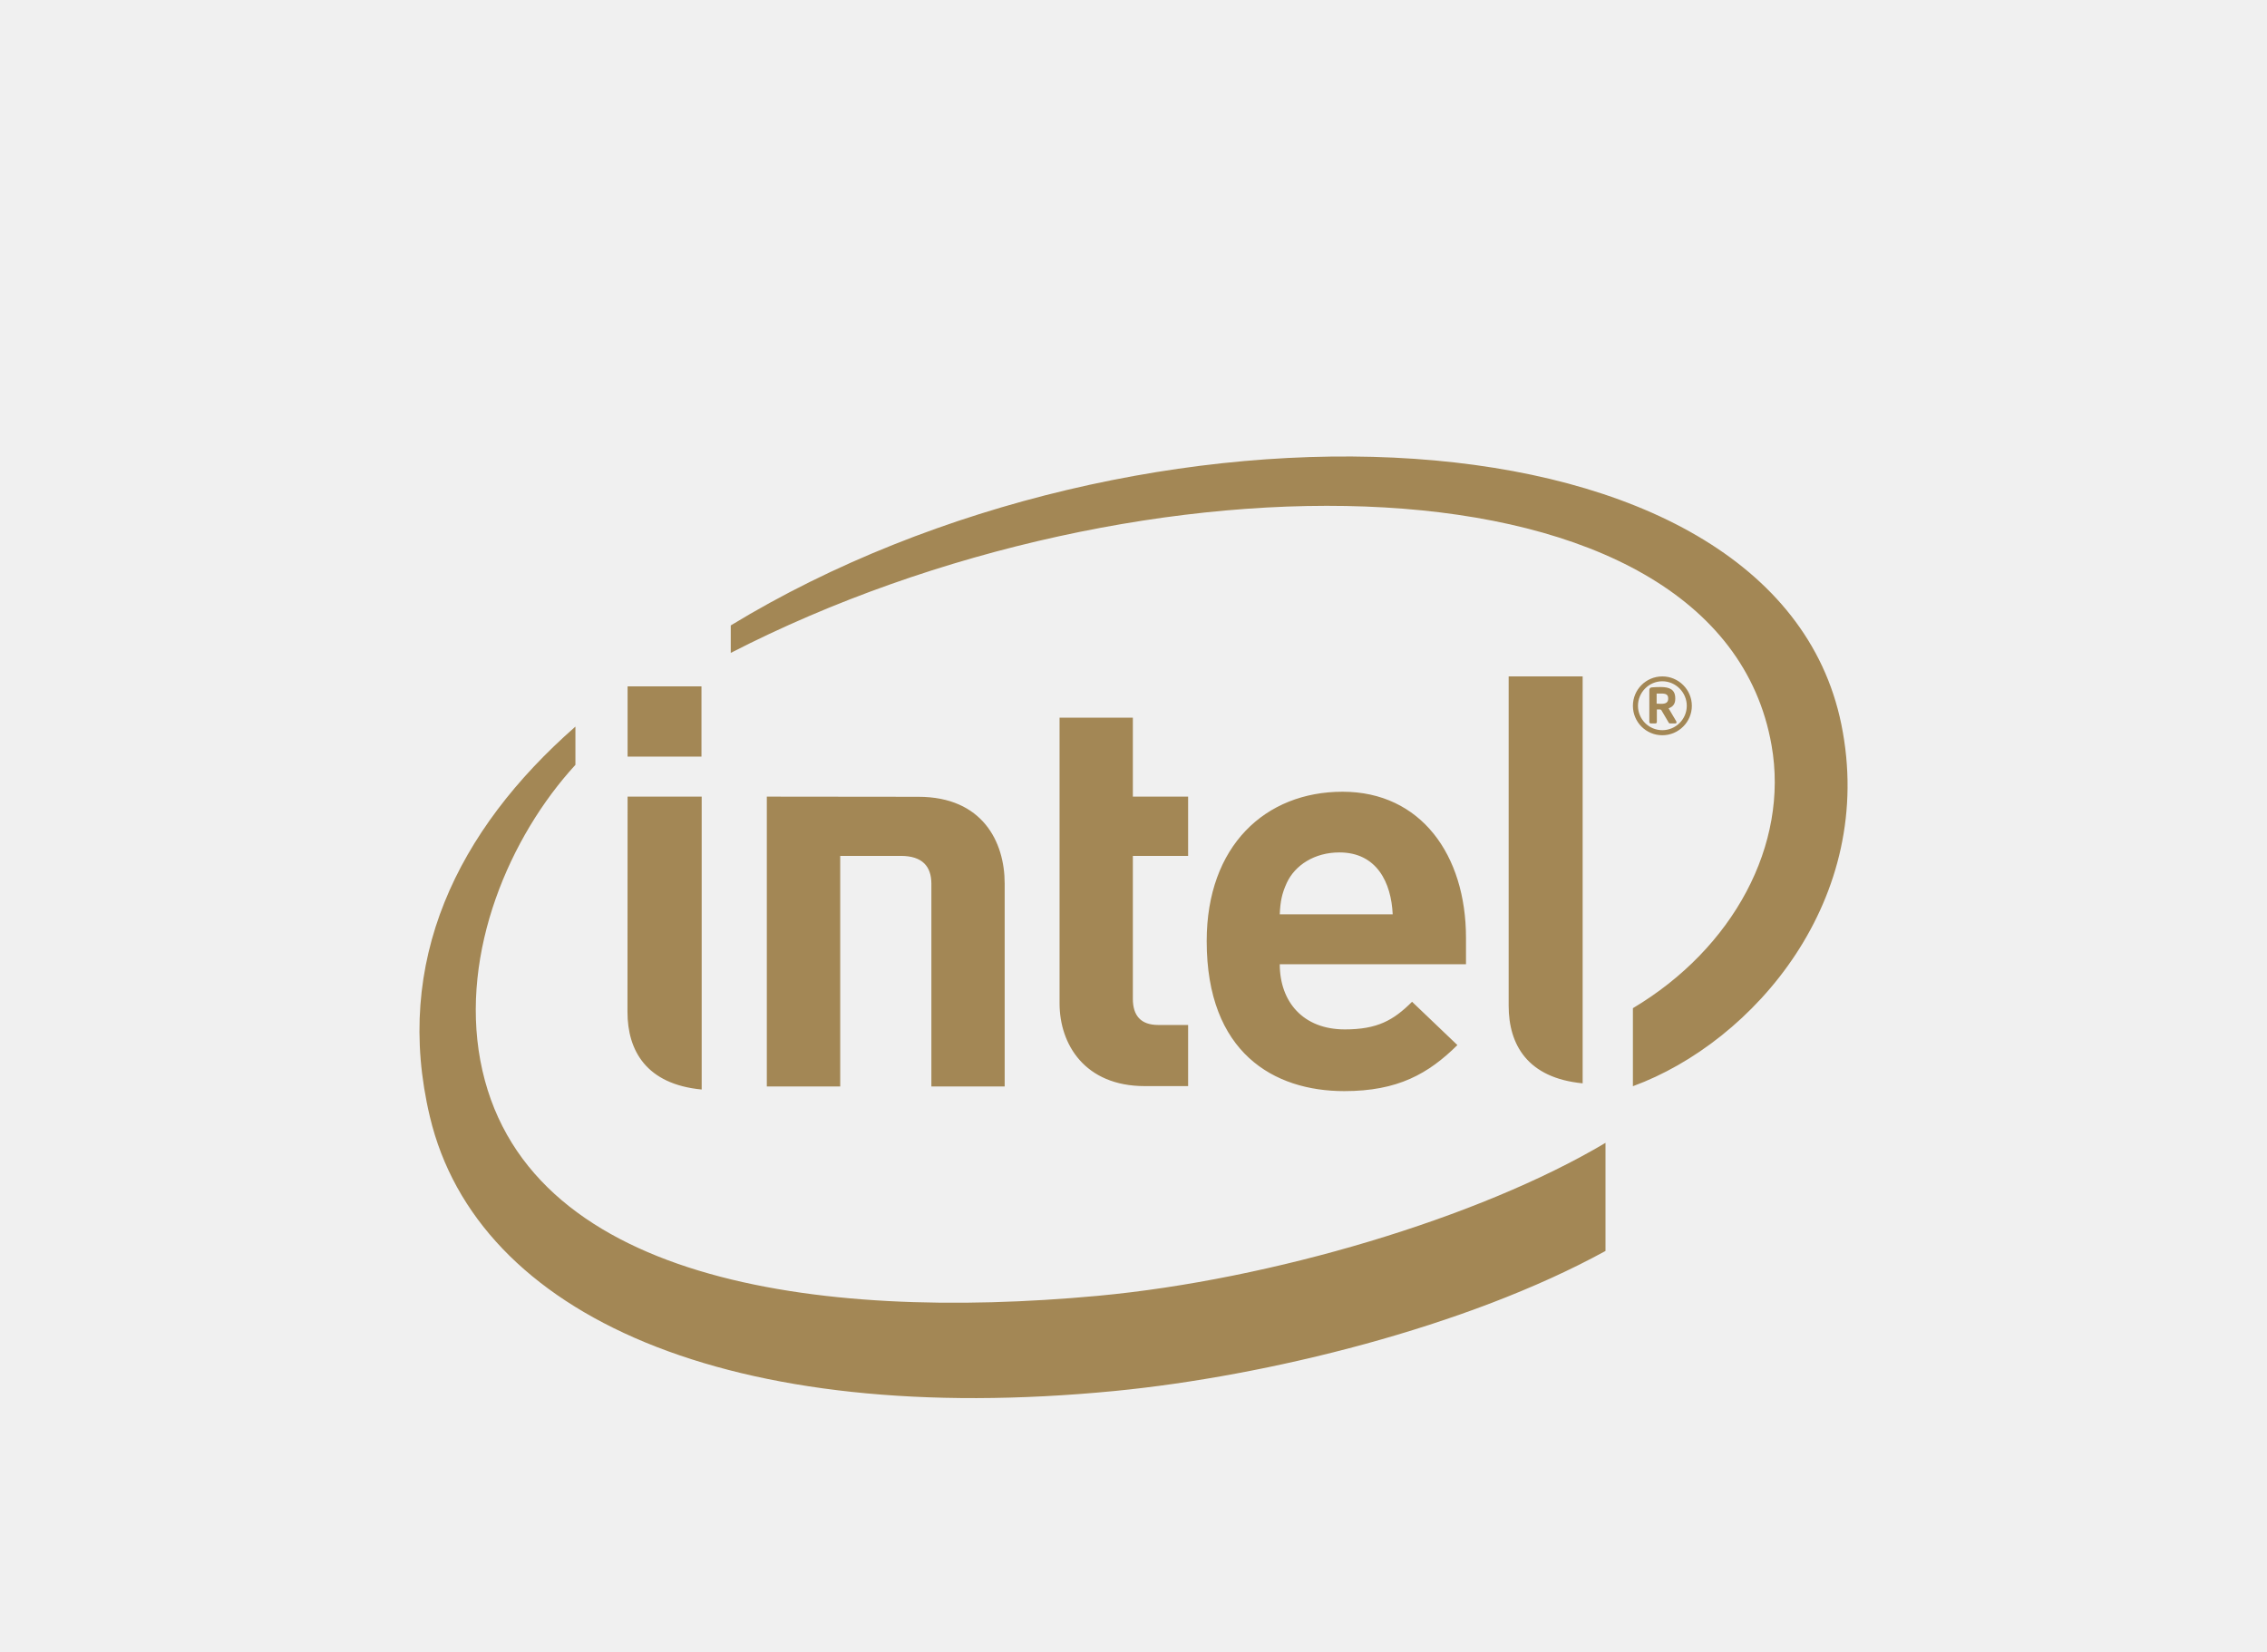
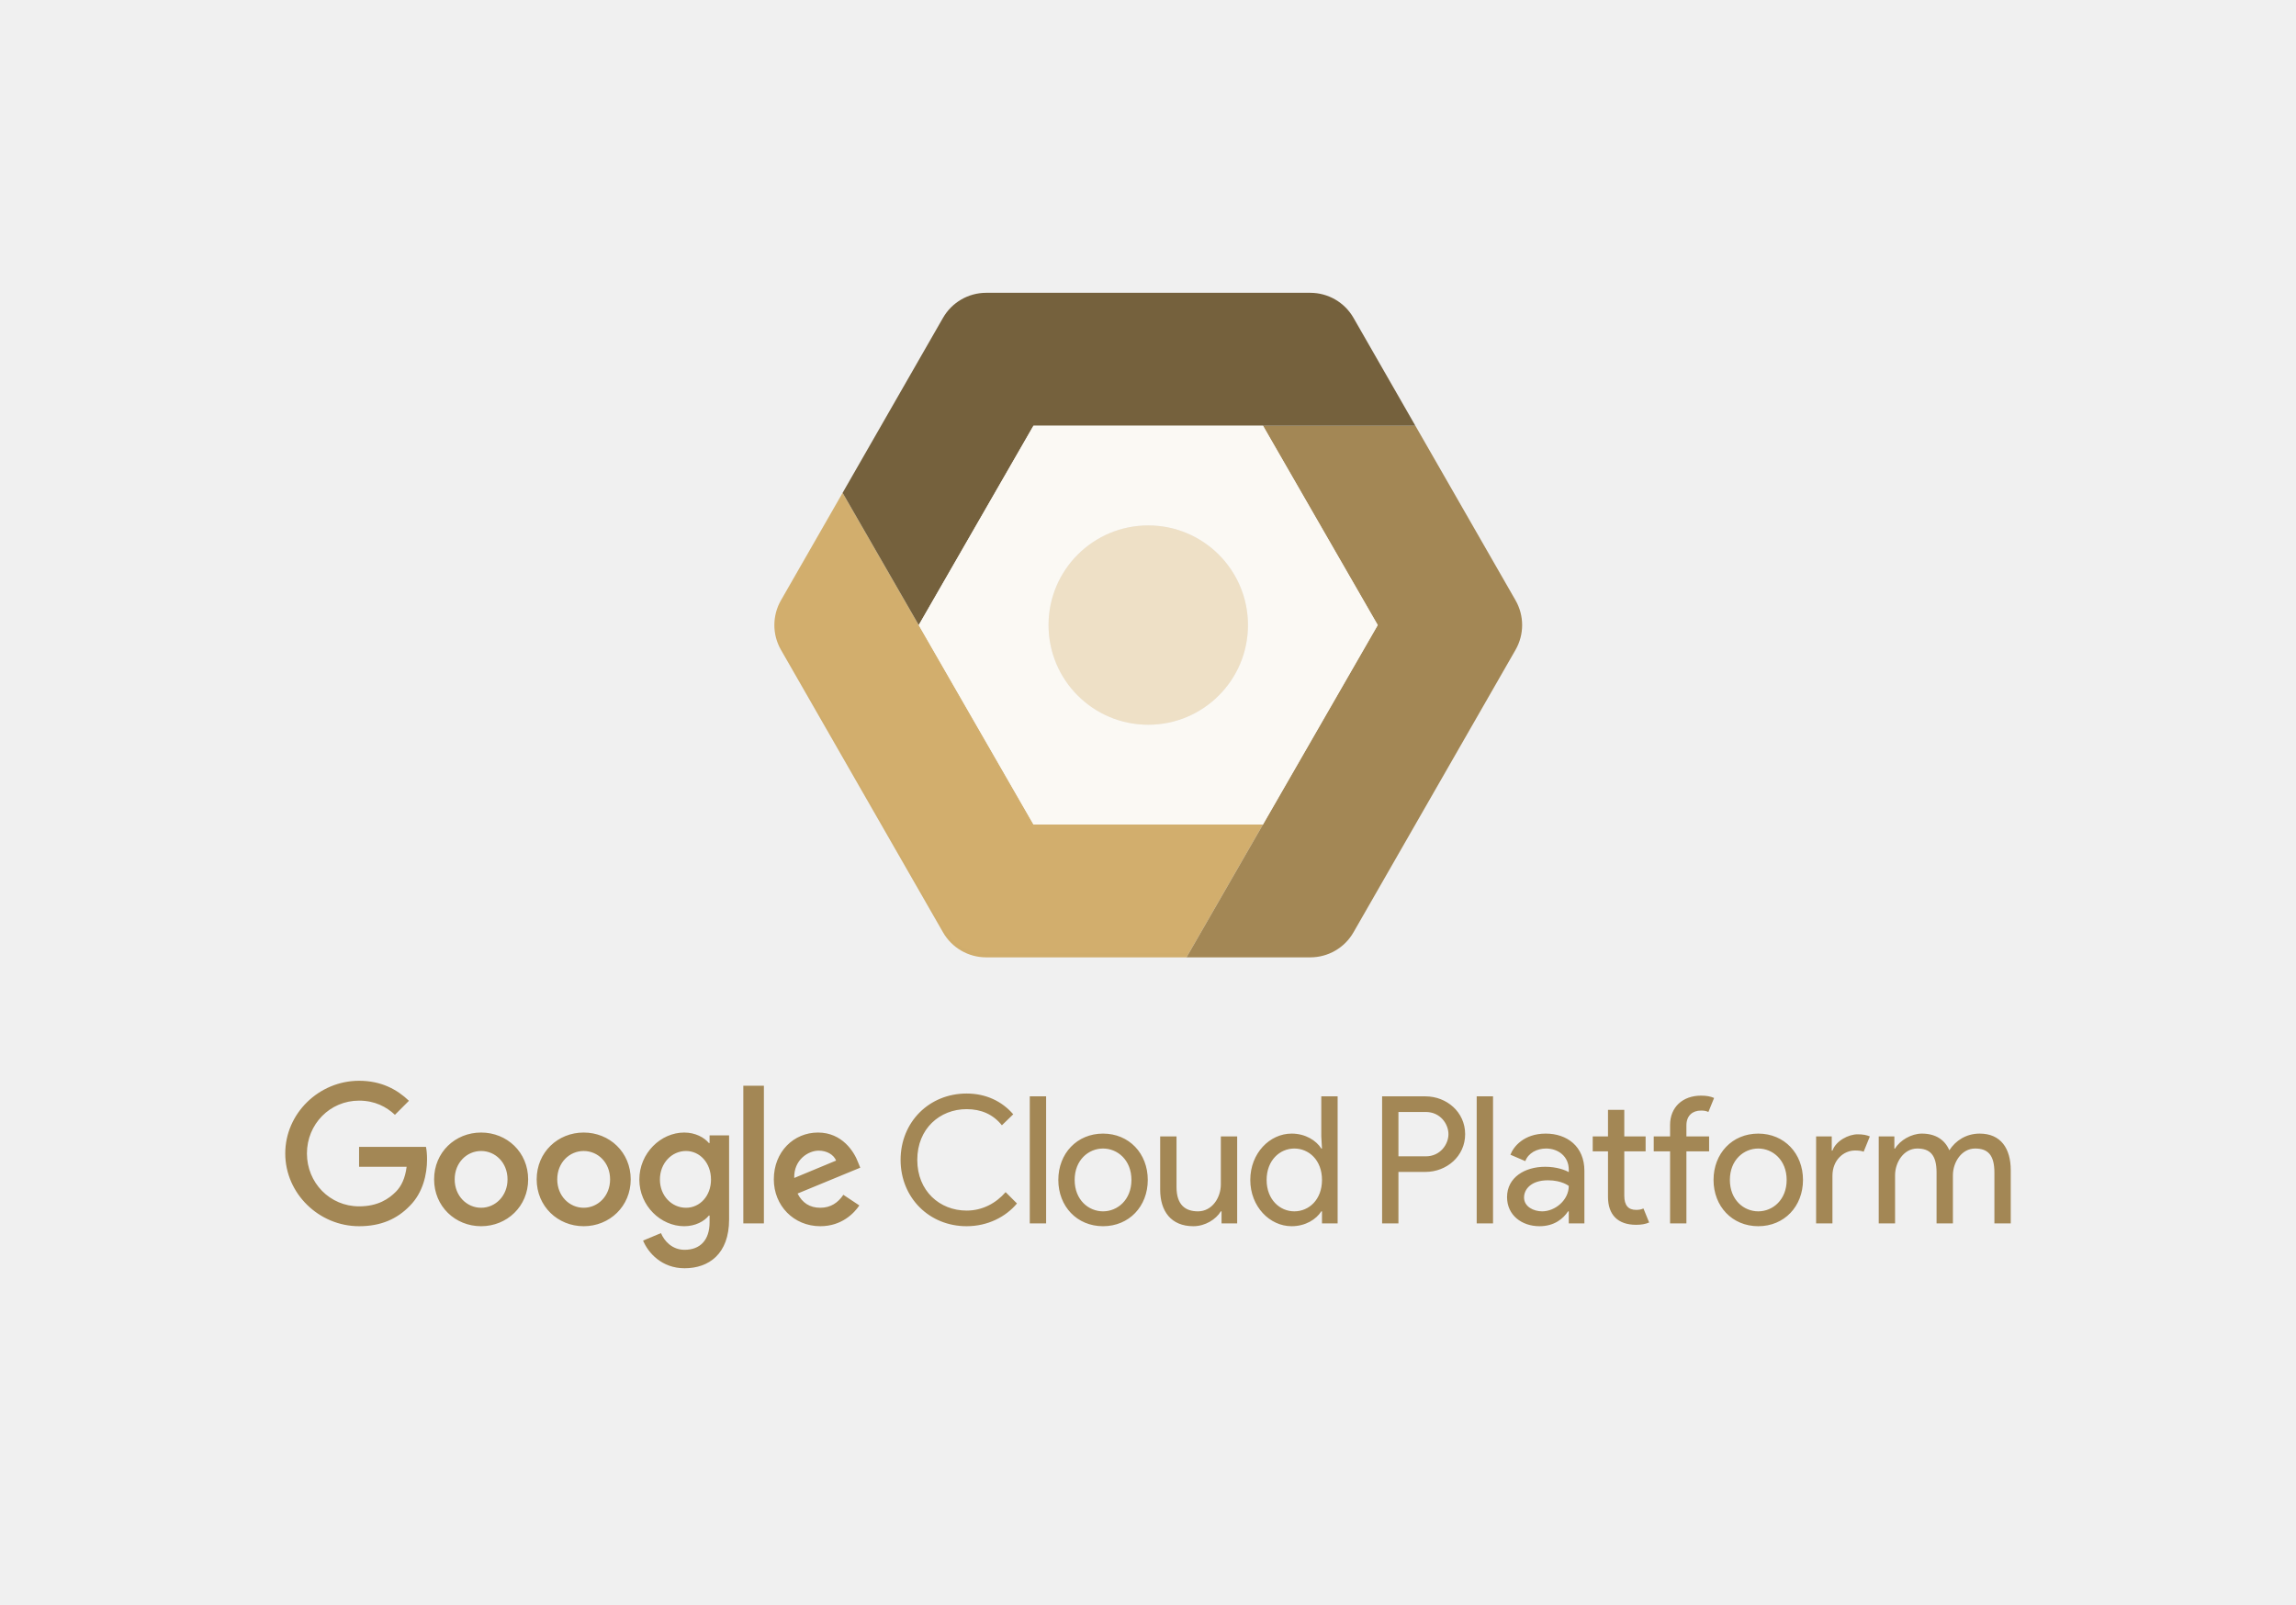
- <svg xmlns="http://www.w3.org/2000/svg" xml:space="preserve" width="4.25in" height="3.097in" version="1.1" style="shape-rendering:geometricPrecision; text-rendering:geometricPrecision; image-rendering:optimizeQuality; fill-rule:evenodd; clip-rule:evenodd" viewBox="0 0 42498 30965">
+ <svg xmlns="http://www.w3.org/2000/svg" xml:space="preserve" width="4.553in" height="3.183in" version="1.1" style="shape-rendering:geometricPrecision; text-rendering:geometricPrecision; image-rendering:optimizeQuality; fill-rule:evenodd; clip-rule:evenodd" viewBox="0 0 45533 31832">
  <defs>
    <style type="text/css">
   
-     .fil0 {fill:none}
-     .fil1 {fill:#A38755}
+     .fil9 {fill:none}
+     .fil4 {fill:none;fill-rule:nonzero}
+     .fil0 {fill:#A38755}
+     .fil8 {fill:#EEE0C6}
+     .fil7 {fill:#FBF9F4}
+     .fil3 {fill:#75613D;fill-rule:nonzero}
+     .fil2 {fill:#A38755;fill-rule:nonzero}
+     .fil1 {fill:#D2AE6D;fill-rule:nonzero}
+     .fil6 {fill:#707070;fill-rule:nonzero;fill-opacity:0.008}
+     .fil5 {fill:white;fill-rule:nonzero;fill-opacity:0.008}
   
  </style>
  </defs>
  <g id="Layer_x0020_1">
-     <g id="_2598353493536">
-       <rect class="fil0" width="42498" height="30965" />
-       <path class="fil1" d="M31163 12771c251,0 458,209 458,460 0,252 -207,457 -458,457 -253,0 -457,-205 -457,-457 0,-251 204,-460 457,-460zm-1066 8654c-2360,1405 -6264,2566 -9516,2868 -5291,489 -10805,-279 -11577,-4414 -377,-2038 551,-4199 1783,-5541l0 -717c-2217,1944 -3421,4406 -2728,7315 884,3729 5616,5843 12839,5141 2858,-279 6598,-1198 9199,-2625l0 -2027zm-1815 -8745l0 6176c0,725 351,1353 1387,1453l0 -7629 -1387 0zm-3113 2162c-1447,0 -2548,1013 -2548,2801 0,2094 1261,2812 2579,2812 1006,0 1577,-326 2121,-863l-850 -812c-351,350 -653,518 -1261,518 -782,0 -1219,-518 -1219,-1222l3491 0 0 -496c0,-1552 -847,-2738 -2313,-2738zm-1046 1708c152,-328 516,-570 986,-570 705,0 972,570 999,1160l-2117 0c10,-242 41,-393 132,-590zm-4260 -3096l0 5356c0,771 476,1551 1597,1551l813 0 0 -1146 -559 0c-328,0 -477,-175 -477,-491l0 -2679 1036 0 0 -1111 -1036 0 0 -1480 -1374 0zm-5488 1480l0 5434 1376 0 0 -4323 1137 0c405,0 572,199 572,523l0 3800 1374 0 0 -3807c0,-773 -411,-1624 -1618,-1624l-2841 -3zm-1221 0l-1389 0 -2 4036c0,726 353,1356 1391,1455l0 -5491zm-1389 -751l1385 0 0 -1316 -1385 0 0 1316zm21445 -213c331,1866 -721,3812 -2599,4930l0 1463c2261,-827 4579,-3508 3906,-6791 -1257,-6127 -13151,-6515 -20818,-1848l0 515c7659,-3936 18521,-3913 19511,1731zm-2067 -969c89,0 129,21 129,89l0 11c0,63 -40,93 -129,93l-87 -3 0 -190 87 0zm0 309l140 238c4,8 12,13 21,13l103 0c16,0 22,-10 22,-20 0,-6 -3,-12 -4,-17l-145 -246c76,-26 125,-78 125,-177l0 -11c0,-161 -103,-211 -273,-211 -48,0 -138,3 -170,7 -29,5 -43,19 -43,54l0 595c0,13 12,26 23,26l93 0c17,0 25,-13 25,-26l0 -235 63 0c5,0 17,6 20,10zm20 473c304,0 553,-248 553,-552 0,-303 -249,-551 -553,-551 -307,0 -552,248 -552,551 0,304 245,552 552,552z" />
+     <g id="_1502933128960">
+       <g>
+         <g>
+           <path class="fil0" d="M14741 21536l0 2731 408 0 0 -2731 -408 0zm21015 1869c0,-525 -370,-919 -887,-919 -517,0 -887,394 -887,919 0,524 370,918 887,918 517,0 887,-394 887,-918zm-887 -623c288,0 563,229 563,623 0,394 -275,623 -563,623 -289,0 -563,-229 -563,-623 0,-394 274,-623 563,-623zm1147 -240l0 1725 324 0 0 -943c0,-317 225,-503 447,-503 70,0 126,6 172,24l123 -303c-67,-28 -137,-42 -243,-42 -179,0 -429,127 -499,324l-14 0 0 -282 -310 0zm1242 0l0 1725 324 0 0 -954c0,-264 176,-531 440,-531 246,0 383,119 383,478l0 1007 324 0 0 -954c0,-264 176,-531 440,-531 246,0 383,119 383,478l0 1007 324 0 0 -1056c0,-426 -194,-725 -616,-725 -267,0 -478,138 -602,331 -87,-204 -267,-331 -545,-331 -204,0 -433,130 -531,296l-14 0 0 -240 -310 0zm-4462 0l0 296 324 0 0 1429 324 0 0 -1429 450 0 0 -296 -450 0 0 -218c0,-200 127,-295 289,-295 59,0 105,7 147,28l113 -278c-74,-32 -151,-46 -260,-46 -363,0 -613,229 -613,581l0 228 -324 0zm-161 296l0 -296 -423 0 0 -527 -323 0 0 527 -303 0 0 296 303 0 0 904c0,352 193,553 556,553 109,0 186,-14 260,-46l-113 -278c-45,21 -88,28 -147,28 -152,0 -233,-88 -233,-281l0 -880 423 0zm-1981 -352c-433,0 -641,260 -700,419l295 127c60,-162 232,-250 412,-250 243,0 450,158 450,419l0 49c-67,-39 -236,-106 -468,-106 -404,0 -756,211 -756,602 0,359 292,577 644,577 295,0 471,-151 566,-295l14 0 0 239 310 0 0 -1042c0,-486 -345,-739 -767,-739zm45 926c275,0 412,112 412,112 0,282 -271,504 -528,504 -169,0 -359,-92 -359,-275 0,-158 134,-341 475,-341zm-1414 -1665l0 2520 324 0 0 -2520 -324 0zm-560 750c0,200 -161,440 -450,440l-542 0 0 -880 542 0c289,0 450,239 450,440zm-1316 -750l0 2520 324 0 0 -1021 535 0c419,0 788,-309 788,-749 0,-440 -369,-750 -788,-750l-859 0zm-1192 1658c0,394 -261,623 -549,623 -289,0 -549,-236 -549,-623 0,-387 260,-623 549,-623 288,0 549,229 549,623zm-1422 0c0,527 384,918 820,918 275,0 489,-137 588,-295l14 0 0 239 310 0 0 -2520 -324 0 0 795 14 240 -14 0c-99,-158 -313,-296 -588,-296 -436,0 -820,391 -820,919zm-1787 193c0,426 215,725 658,725 236,0 450,-137 545,-295l14 0 0 239 310 0 0 -1725 -324 0 0 951c0,263 -172,535 -454,535 -246,0 -425,-124 -425,-483l0 -1003 -324 0 0 1056zm-2020 -193c0,524 370,918 887,918 517,0 887,-394 887,-918 0,-525 -370,-919 -887,-919 -517,0 -887,394 -887,919zm1450 0c0,394 -275,623 -563,623 -289,0 -563,-229 -563,-623 0,-394 274,-623 563,-623 288,0 563,229 563,623zm-2016 -1658l0 2520 324 0 0 -2520 -324 0zm-254 2125l-225 -225c-190,218 -457,366 -774,366 -531,0 -978,-387 -978,-1006 0,-619 447,-1006 978,-1006 289,0 524,102 700,320l225 -218c-225,-261 -545,-412 -925,-412 -742,0 -1309,566 -1309,1316 0,750 567,1316 1309,1316 422,0 778,-187 999,-451zm-12040 46c260,-260 341,-626 341,-922 0,-91 -7,-175 -21,-246l-1327 0 0 394 943 0c-28,222 -102,384 -214,496 -138,138 -352,289 -729,289 -580,0 -1034,-468 -1034,-1049 0,-580 454,-1048 1034,-1048 313,0 542,123 711,281l278 -278c-236,-225 -549,-397 -989,-397 -795,0 -1464,647 -1464,1442 0,795 669,1443 1464,1443 430,0 753,-141 1007,-405zm1413 -1453c-514,0 -932,391 -932,929 0,535 418,929 932,929 514,0 933,-394 933,-929 0,-538 -419,-929 -933,-929zm-524 929c0,-334 243,-563 524,-563 281,0 524,229 524,563 0,331 -243,563 -524,563 -281,0 -524,-232 -524,-563zm2558 -929c-513,0 -932,391 -932,929 0,535 419,929 932,929 514,0 933,-394 933,-929 0,-538 -419,-929 -933,-929zm-524 929c0,-334 243,-563 524,-563 282,0 524,229 524,563 0,331 -242,563 -524,563 -281,0 -524,-232 -524,-563zm2518 -929c-465,0 -890,408 -890,933 0,520 425,925 890,925 222,0 398,-98 489,-211l14 0 0 134c0,355 -190,545 -496,545 -250,0 -405,-179 -468,-331l-355 148c102,246 373,549 823,549 479,0 883,-282 883,-968l0 -1668 -387 0 0 152 -14 0c-91,-109 -267,-208 -489,-208zm35 366c278,0 496,239 496,567 0,323 -218,559 -496,559 -281,0 -517,-236 -517,-559 0,-328 236,-567 517,-567zm2618 -366c-478,0 -876,377 -876,929 0,521 394,929 922,929 426,0 672,-260 774,-412l-317 -211c-105,155 -249,257 -457,257 -208,0 -356,-95 -451,-282l1243 -513 -43 -106c-77,-207 -313,-591 -795,-591zm-471 901c-11,-359 277,-542 485,-542 162,0 299,81 345,197l-830 345z" />
+           <path id="path22" class="fil1" d="M25047 16354l-1517 2636 -3972 0c-354,0 -681,-189 -857,-497l-3213 -5602c-175,-305 -175,-679 0,-984l1222 -2131 1510 2623 2275 3955 4552 0z" />
+           <path id="path26" class="fil2" d="M30055 12891l-3213 5602c-176,308 -503,497 -858,497l-2454 0 1517 -2636 2276 -3955 -2276 -3954 3022 0 1986 3462c175,305 175,679 0,984z" />
+           <path id="path30" class="fil3" d="M28069 8445l-7574 0 -2275 3954 -1510 -2623 1991 -3471c176,-307 503,-497 857,-497l6426 0c355,0 682,190 858,497l1227 2140z" />
+           <path id="path64" class="fil4" d="M18220 12399l2275 -3954 7574 0 -47 -83m-7527 0l-2276 3955" />
+           <path id="path80" class="fil5" d="M15488 11990l1222 -2132 1510 2624 2275 3954 4504 0 48 -82 0 0 -4552 0 -2275 -3955 -1510 -2623 -1222 2131c-87,152 -129,320 -130,489l0 4c0,14 0,27 1,40 7,-155 49,-310 129,-450z" />
+           <path id="path96" class="fil6" d="M23578 18908l-4020 0c-354,0 -681,-190 -857,-497l-3213 -5602c-80,-140 -122,-295 -129,-451 -7,184 34,368 129,533l3213 5602c176,308 503,497 857,497l3972 0 48 -82z" />
+           <path class="fil7" d="M20495 8445l-2275 3954 2276 3955 4551 0 2275 -3955 -2275 -3954 -4552 0zm299 3954c0,-1092 885,-1977 1977,-1977 1092,0 1978,885 1978,1977 0,1092 -886,1977 -1978,1977 -1092,0 -1977,-885 -1977,-1977z" />
+         </g>
+         <path class="fil8" d="M22771 14376c1092,0 1978,-885 1978,-1977 0,-1092 -886,-1977 -1978,-1977 -1092,0 -1977,885 -1977,1977 0,1092 885,1977 1977,1977z" />
+       </g>
+       <polygon class="fil9" points="0,0 45533,0 45533,31832 0,31832 " />
    </g>
  </g>
</svg>
